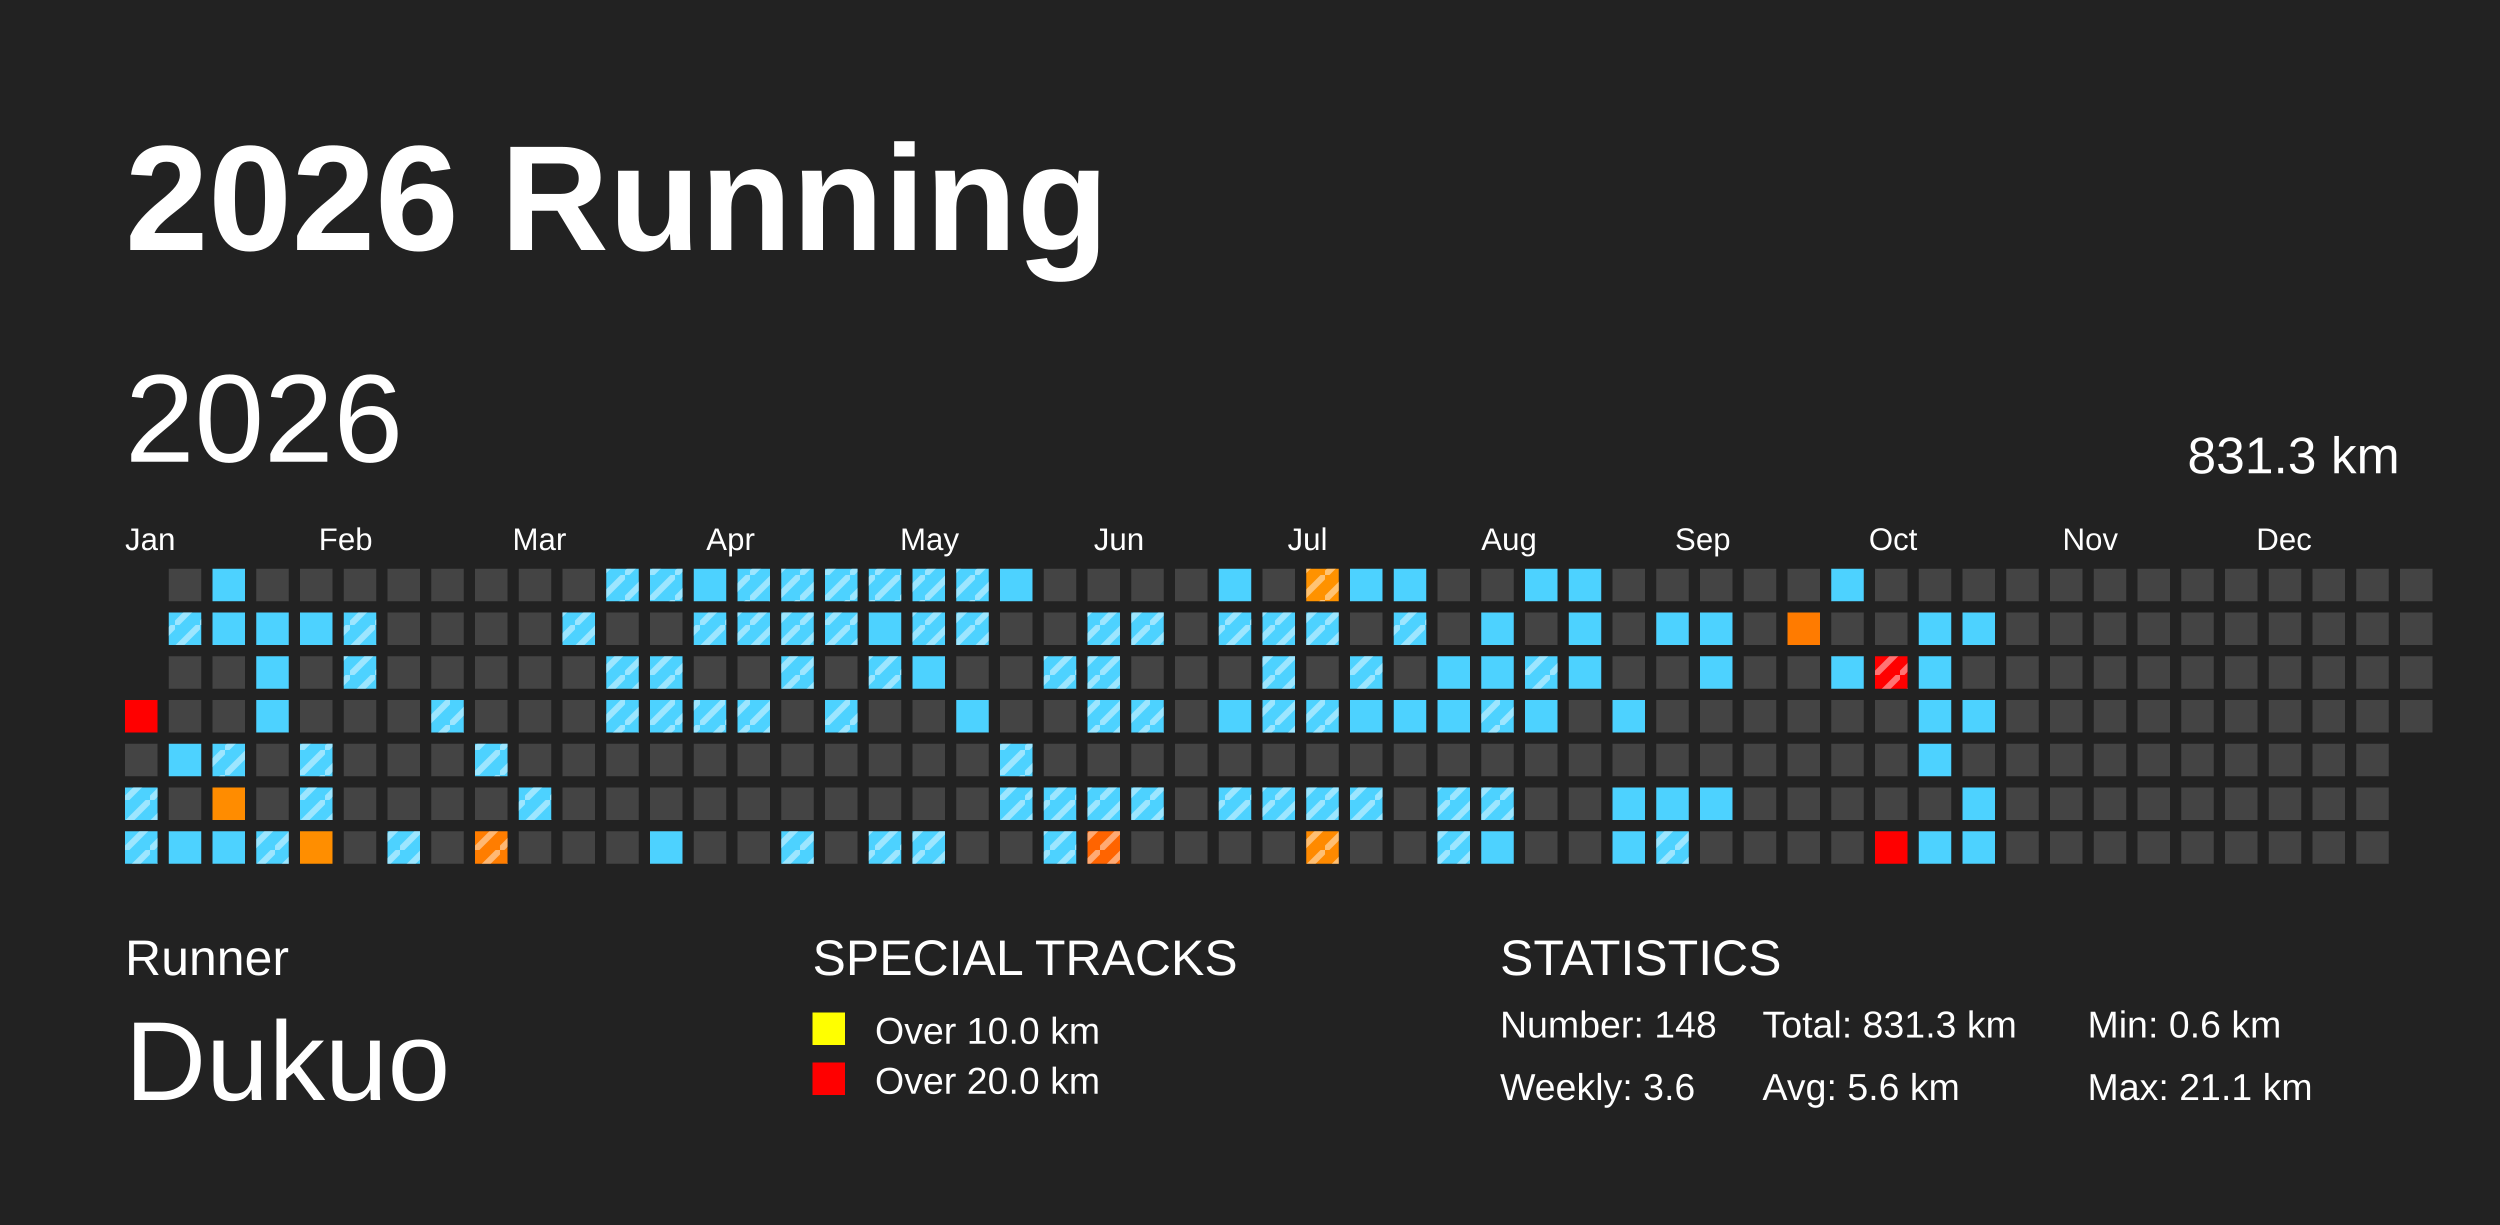
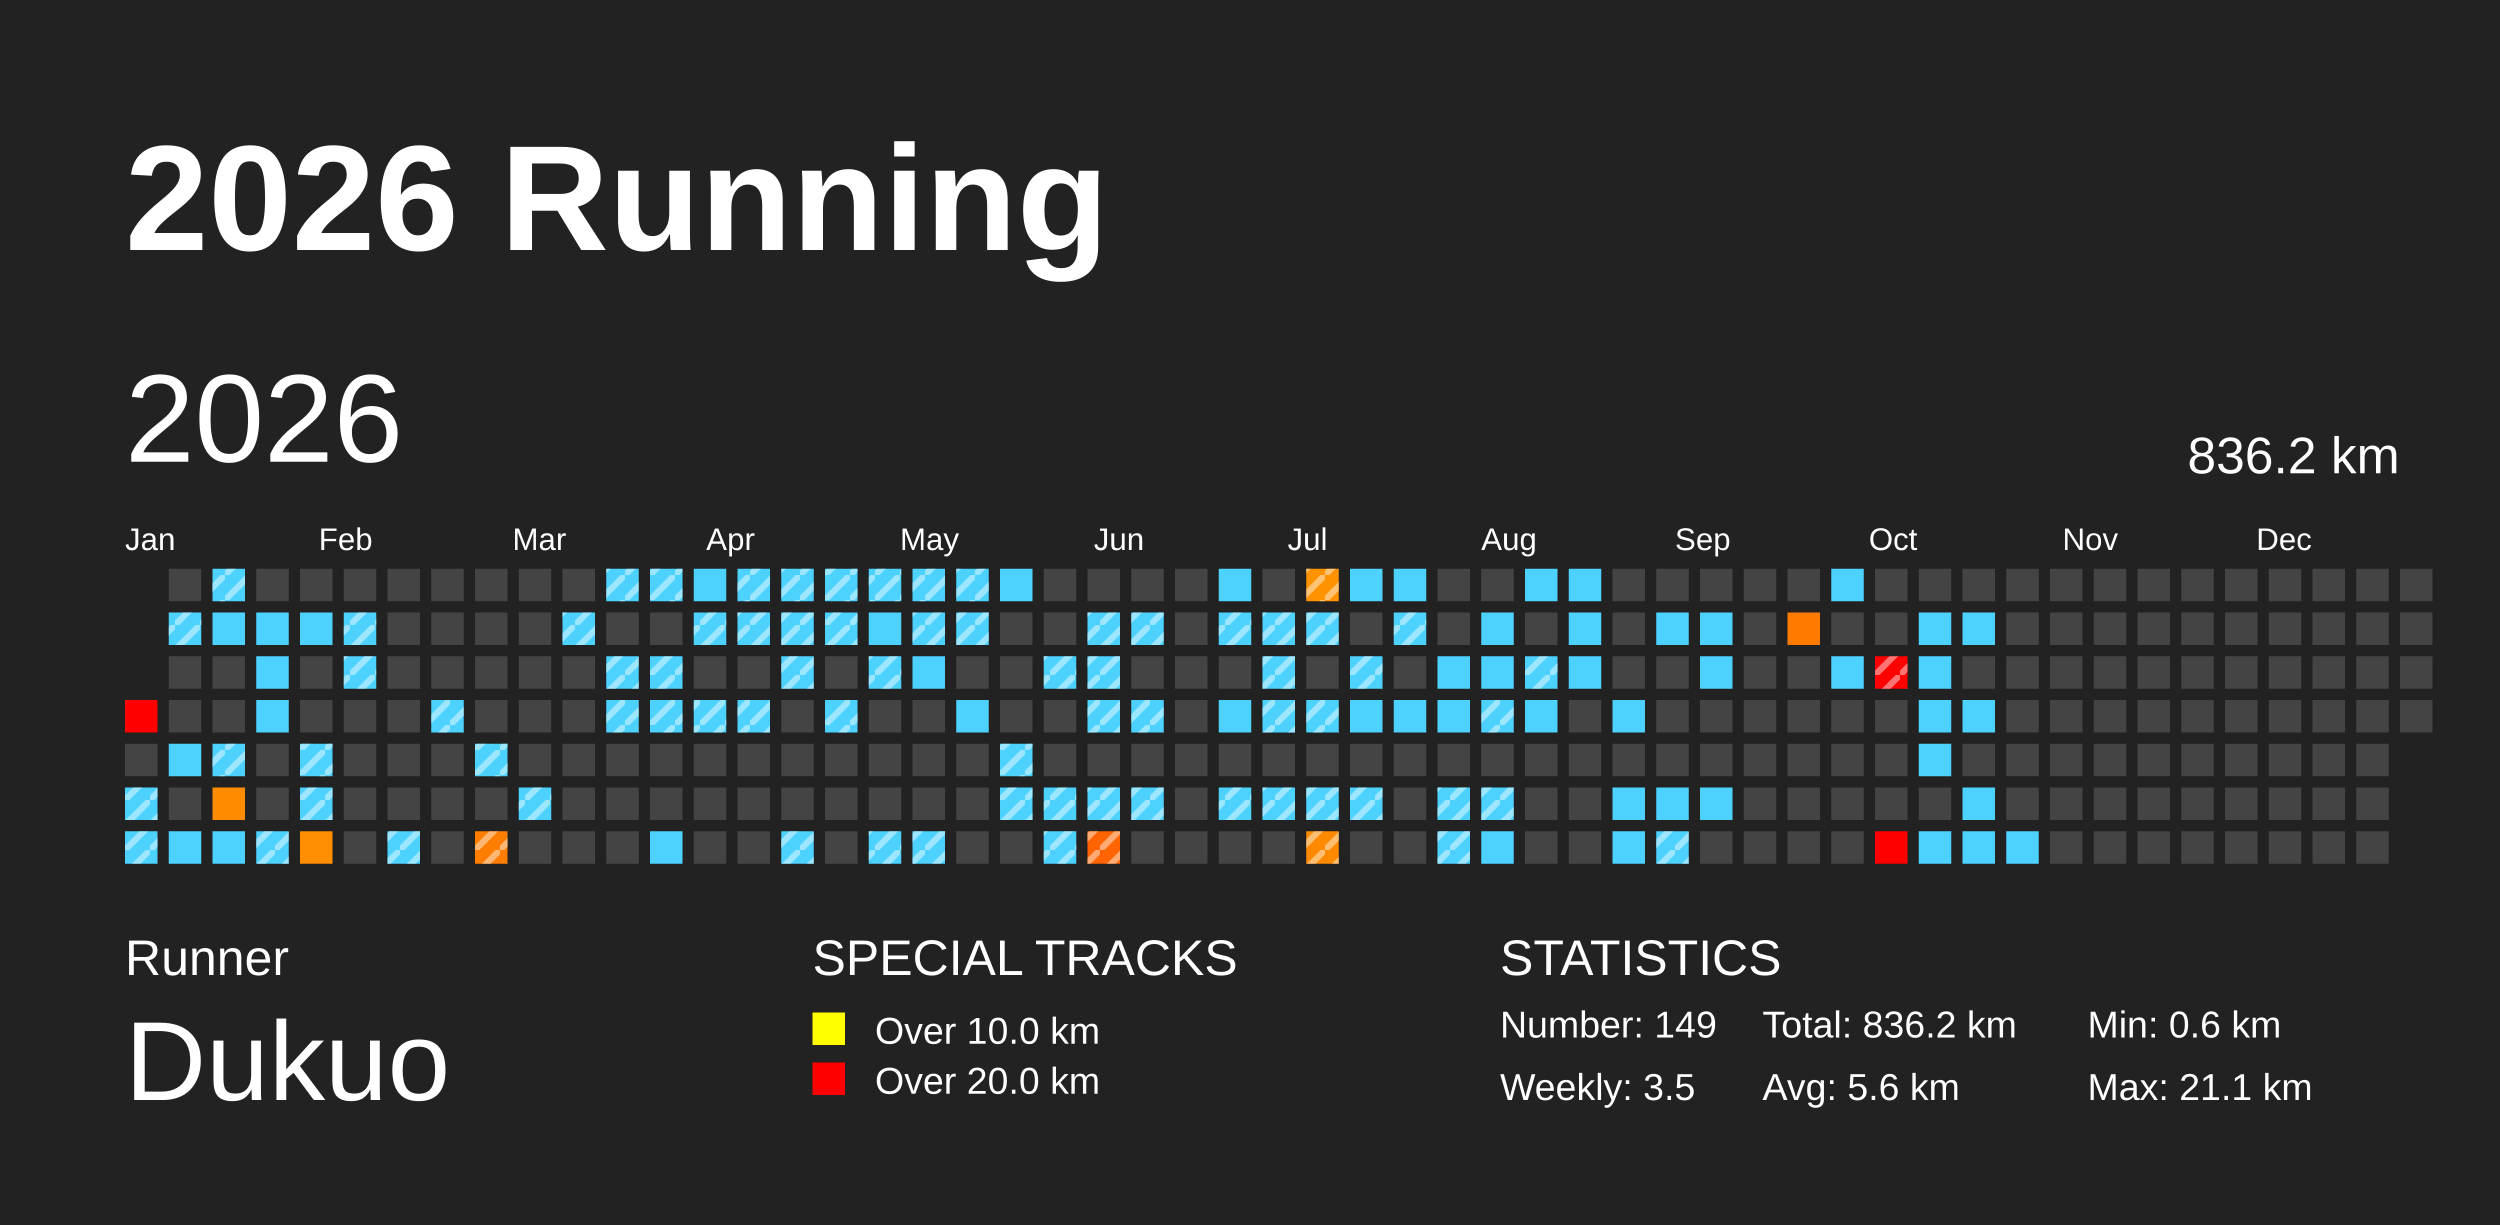
<svg xmlns="http://www.w3.org/2000/svg" baseProfile="full" height="98mm" version="1.1" viewBox="0,0,200,98" width="200mm">
  <defs>
    <pattern height="2" id="indoor-stripe" patternUnits="userSpaceOnUse" width="2">
      <line stroke="white" stroke-opacity="0.45" stroke-width="0.5" x1="0" x2="2" y1="2" y2="0" />
    </pattern>
  </defs>
  <rect fill="#222222" height="98" width="200" x="0" y="0" />
  <text fill="#FFFFFF" style="font-size:12px; font-family:Arial; font-weight:bold;" x="10" y="20">2026 Running</text>
  <text fill="#FFFFFF" style="font-size:4px; font-family:Arial" x="10" y="78">Runner</text>
  <text fill="#FFFFFF" style="font-size:9px; font-family:Arial" x="10" y="88">Dukuo</text>
  <text fill="#FFFFFF" style="font-size:4px; font-family:Arial" x="65" y="78">SPECIAL TRACKS</text>
  <rect fill="yellow" height="2.6" width="2.6" x="65" y="81" />
  <text fill="#FFFFFF" style="font-size:3px; font-family:Arial" x="70" y="83.5">Over 10.0 km</text>
  <rect fill="red" height="2.6" width="2.6" x="65" y="85" />
  <text fill="#FFFFFF" style="font-size:3px; font-family:Arial" x="70" y="87.5">Over 20.0 km</text>
  <text fill="#FFFFFF" style="font-size:4px; font-family:Arial" x="120" y="78">STATISTICS</text>
-   <text fill="#FFFFFF" style="font-size:3px; font-family:Arial" x="120" y="83">Number: 148</text>
-   <text fill="#FFFFFF" style="font-size:3px; font-family:Arial" x="120" y="88">Weekly: 3.6</text>
-   <text fill="#FFFFFF" style="font-size:3px; font-family:Arial" x="141" y="83">Total: 831.3 km</text>
+   <text fill="#FFFFFF" style="font-size:3px; font-family:Arial" x="120" y="83">Number: 149</text>
+   <text fill="#FFFFFF" style="font-size:3px; font-family:Arial" x="120" y="88">Weekly: 3.5</text>
+   <text fill="#FFFFFF" style="font-size:3px; font-family:Arial" x="141" y="83">Total: 836.2 km</text>
  <text fill="#FFFFFF" style="font-size:3px; font-family:Arial" x="141" y="88">Avg: 5.6 km</text>
  <text fill="#FFFFFF" style="font-size:3px; font-family:Arial" x="167" y="83">Min: 0.6 km</text>
  <text fill="#FFFFFF" style="font-size:3px; font-family:Arial" x="167" y="88">Max: 21.1 km</text>
  <text dominant-baseline="hanging" fill="#FFFFFF" style="font-size:10.0px; font-family:Arial;" x="10" y="30">2026</text>
-   <text dominant-baseline="hanging" fill="#FFFFFF" style="font-size:4.125px; font-family:Arial;" x="175" y="35">831.3 km</text>
+   <text dominant-baseline="hanging" fill="#FFFFFF" style="font-size:4.125px; font-family:Arial;" x="175" y="35">836.2 km</text>
  <text fill="#FFFFFF" style="font-size:2.5px; font-family:Arial" x="10.0" y="44">Jan</text>
  <text fill="#FFFFFF" style="font-size:2.5px; font-family:Arial" x="25.5" y="44">Feb</text>
  <text fill="#FFFFFF" style="font-size:2.5px; font-family:Arial" x="41.0" y="44">Mar</text>
  <text fill="#FFFFFF" style="font-size:2.5px; font-family:Arial" x="56.5" y="44">Apr</text>
  <text fill="#FFFFFF" style="font-size:2.5px; font-family:Arial" x="72.0" y="44">May</text>
  <text fill="#FFFFFF" style="font-size:2.5px; font-family:Arial" x="87.5" y="44">Jun</text>
  <text fill="#FFFFFF" style="font-size:2.5px; font-family:Arial" x="103.0" y="44">Jul</text>
  <text fill="#FFFFFF" style="font-size:2.5px; font-family:Arial" x="118.5" y="44">Aug</text>
  <text fill="#FFFFFF" style="font-size:2.5px; font-family:Arial" x="134.0" y="44">Sep</text>
  <text fill="#FFFFFF" style="font-size:2.5px; font-family:Arial" x="149.5" y="44">Oct</text>
  <text fill="#FFFFFF" style="font-size:2.5px; font-family:Arial" x="165.0" y="44">Nov</text>
  <text fill="#FFFFFF" style="font-size:2.5px; font-family:Arial" x="180.5" y="44">Dec</text>
  <rect fill="red" height="2.6" width="2.6" x="10.0" y="56.0" />
  <rect fill="#444444" height="2.6" width="2.6" x="10.0" y="59.5" />
  <rect fill="#4dd2ff" height="2.6" width="2.6" x="10.0" y="63.0" />
  <rect fill="url(#indoor-stripe)" height="2.6" style="pointer-events: none;" width="2.6" x="10.0" y="63.0" />
  <rect fill="#4dd2ff" height="2.6" width="2.6" x="10.0" y="66.5" />
  <rect fill="url(#indoor-stripe)" height="2.6" style="pointer-events: none;" width="2.6" x="10.0" y="66.5" />
  <rect fill="#444444" height="2.6" width="2.6" x="13.5" y="45.5" />
  <rect fill="#4dd2ff" height="2.6" width="2.6" x="13.5" y="49.0" />
  <rect fill="url(#indoor-stripe)" height="2.6" style="pointer-events: none;" width="2.6" x="13.5" y="49.0" />
  <rect fill="#444444" height="2.6" width="2.6" x="13.5" y="52.5" />
  <rect fill="#444444" height="2.6" width="2.6" x="13.5" y="56.0" />
  <rect fill="#4dd2ff" height="2.6" width="2.6" x="13.5" y="59.5" />
  <rect fill="#444444" height="2.6" width="2.6" x="13.5" y="63.0" />
  <rect fill="#4dd2ff" height="2.6" width="2.6" x="13.5" y="66.5" />
  <rect fill="#4dd2ff" height="2.6" width="2.6" x="17.0" y="45.5" />
+   <rect fill="url(#indoor-stripe)" height="2.6" style="pointer-events: none;" width="2.6" x="17.0" y="45.5" />
  <rect fill="#4dd2ff" height="2.6" width="2.6" x="17.0" y="49.0" />
  <rect fill="#444444" height="2.6" width="2.6" x="17.0" y="52.5" />
  <rect fill="#444444" height="2.6" width="2.6" x="17.0" y="56.0" />
  <rect fill="#4dd2ff" height="2.6" width="2.6" x="17.0" y="59.5" />
  <rect fill="url(#indoor-stripe)" height="2.6" style="pointer-events: none;" width="2.6" x="17.0" y="59.5" />
  <rect fill="#ff8c00" height="2.6" width="2.6" x="17.0" y="63.0" />
  <rect fill="#4dd2ff" height="2.6" width="2.6" x="17.0" y="66.5" />
  <rect fill="#444444" height="2.6" width="2.6" x="20.5" y="45.5" />
  <rect fill="#4dd2ff" height="2.6" width="2.6" x="20.5" y="49.0" />
  <rect fill="#4dd2ff" height="2.6" width="2.6" x="20.5" y="52.5" />
  <rect fill="#4dd2ff" height="2.6" width="2.6" x="20.5" y="56.0" />
  <rect fill="#444444" height="2.6" width="2.6" x="20.5" y="59.5" />
  <rect fill="#444444" height="2.6" width="2.6" x="20.5" y="63.0" />
  <rect fill="#4dd2ff" height="2.6" width="2.6" x="20.5" y="66.5" />
  <rect fill="url(#indoor-stripe)" height="2.6" style="pointer-events: none;" width="2.6" x="20.5" y="66.5" />
  <rect fill="#444444" height="2.6" width="2.6" x="24.0" y="45.5" />
  <rect fill="#4dd2ff" height="2.6" width="2.6" x="24.0" y="49.0" />
  <rect fill="#444444" height="2.6" width="2.6" x="24.0" y="52.5" />
  <rect fill="#444444" height="2.6" width="2.6" x="24.0" y="56.0" />
  <rect fill="#4dd2ff" height="2.6" width="2.6" x="24.0" y="59.5" />
  <rect fill="url(#indoor-stripe)" height="2.6" style="pointer-events: none;" width="2.6" x="24.0" y="59.5" />
  <rect fill="#4dd2ff" height="2.6" width="2.6" x="24.0" y="63.0" />
  <rect fill="url(#indoor-stripe)" height="2.6" style="pointer-events: none;" width="2.6" x="24.0" y="63.0" />
  <rect fill="#ff8e00" height="2.6" width="2.6" x="24.0" y="66.5" />
  <rect fill="#444444" height="2.6" width="2.6" x="27.5" y="45.5" />
  <rect fill="#4dd2ff" height="2.6" width="2.6" x="27.5" y="49.0" />
  <rect fill="url(#indoor-stripe)" height="2.6" style="pointer-events: none;" width="2.6" x="27.5" y="49.0" />
  <rect fill="#4dd2ff" height="2.6" width="2.6" x="27.5" y="52.5" />
  <rect fill="url(#indoor-stripe)" height="2.6" style="pointer-events: none;" width="2.6" x="27.5" y="52.5" />
  <rect fill="#444444" height="2.6" width="2.6" x="27.5" y="56.0" />
  <rect fill="#444444" height="2.6" width="2.6" x="27.5" y="59.5" />
  <rect fill="#444444" height="2.6" width="2.6" x="27.5" y="63.0" />
  <rect fill="#444444" height="2.6" width="2.6" x="27.5" y="66.5" />
  <rect fill="#444444" height="2.6" width="2.6" x="31.0" y="45.5" />
  <rect fill="#444444" height="2.6" width="2.6" x="31.0" y="49.0" />
  <rect fill="#444444" height="2.6" width="2.6" x="31.0" y="52.5" />
  <rect fill="#444444" height="2.6" width="2.6" x="31.0" y="56.0" />
  <rect fill="#444444" height="2.6" width="2.6" x="31.0" y="59.5" />
  <rect fill="#444444" height="2.6" width="2.6" x="31.0" y="63.0" />
  <rect fill="#4dd2ff" height="2.6" width="2.6" x="31.0" y="66.5" />
  <rect fill="url(#indoor-stripe)" height="2.6" style="pointer-events: none;" width="2.6" x="31.0" y="66.5" />
  <rect fill="#444444" height="2.6" width="2.6" x="34.5" y="45.5" />
  <rect fill="#444444" height="2.6" width="2.6" x="34.5" y="49.0" />
  <rect fill="#444444" height="2.6" width="2.6" x="34.5" y="52.5" />
  <rect fill="#4dd2ff" height="2.6" width="2.6" x="34.5" y="56.0" />
  <rect fill="url(#indoor-stripe)" height="2.6" style="pointer-events: none;" width="2.6" x="34.5" y="56.0" />
  <rect fill="#444444" height="2.6" width="2.6" x="34.5" y="59.5" />
  <rect fill="#444444" height="2.6" width="2.6" x="34.5" y="63.0" />
  <rect fill="#444444" height="2.6" width="2.6" x="34.5" y="66.5" />
  <rect fill="#444444" height="2.6" width="2.6" x="38.0" y="45.5" />
  <rect fill="#444444" height="2.6" width="2.6" x="38.0" y="49.0" />
  <rect fill="#444444" height="2.6" width="2.6" x="38.0" y="52.5" />
  <rect fill="#444444" height="2.6" width="2.6" x="38.0" y="56.0" />
  <rect fill="#4dd2ff" height="2.6" width="2.6" x="38.0" y="59.5" />
  <rect fill="url(#indoor-stripe)" height="2.6" style="pointer-events: none;" width="2.6" x="38.0" y="59.5" />
  <rect fill="#444444" height="2.6" width="2.6" x="38.0" y="63.0" />
  <rect fill="#ff7d00" height="2.6" width="2.6" x="38.0" y="66.5" />
  <rect fill="url(#indoor-stripe)" height="2.6" style="pointer-events: none;" width="2.6" x="38.0" y="66.5" />
  <rect fill="#444444" height="2.6" width="2.6" x="41.5" y="45.5" />
  <rect fill="#444444" height="2.6" width="2.6" x="41.5" y="49.0" />
  <rect fill="#444444" height="2.6" width="2.6" x="41.5" y="52.5" />
  <rect fill="#444444" height="2.6" width="2.6" x="41.5" y="56.0" />
  <rect fill="#444444" height="2.6" width="2.6" x="41.5" y="59.5" />
  <rect fill="#4dd2ff" height="2.6" width="2.6" x="41.5" y="63.0" />
  <rect fill="url(#indoor-stripe)" height="2.6" style="pointer-events: none;" width="2.6" x="41.5" y="63.0" />
  <rect fill="#444444" height="2.6" width="2.6" x="41.5" y="66.5" />
  <rect fill="#444444" height="2.6" width="2.6" x="45.0" y="45.5" />
  <rect fill="#4dd2ff" height="2.6" width="2.6" x="45.0" y="49.0" />
  <rect fill="url(#indoor-stripe)" height="2.6" style="pointer-events: none;" width="2.6" x="45.0" y="49.0" />
  <rect fill="#444444" height="2.6" width="2.6" x="45.0" y="52.5" />
  <rect fill="#444444" height="2.6" width="2.6" x="45.0" y="56.0" />
  <rect fill="#444444" height="2.6" width="2.6" x="45.0" y="59.5" />
  <rect fill="#444444" height="2.6" width="2.6" x="45.0" y="63.0" />
  <rect fill="#444444" height="2.6" width="2.6" x="45.0" y="66.5" />
  <rect fill="#4dd2ff" height="2.6" width="2.6" x="48.5" y="45.5" />
  <rect fill="url(#indoor-stripe)" height="2.6" style="pointer-events: none;" width="2.6" x="48.5" y="45.5" />
  <rect fill="#444444" height="2.6" width="2.6" x="48.5" y="49.0" />
  <rect fill="#4dd2ff" height="2.6" width="2.6" x="48.5" y="52.5" />
  <rect fill="url(#indoor-stripe)" height="2.6" style="pointer-events: none;" width="2.6" x="48.5" y="52.5" />
  <rect fill="#4dd2ff" height="2.6" width="2.6" x="48.5" y="56.0" />
  <rect fill="url(#indoor-stripe)" height="2.6" style="pointer-events: none;" width="2.6" x="48.5" y="56.0" />
  <rect fill="#444444" height="2.6" width="2.6" x="48.5" y="59.5" />
  <rect fill="#444444" height="2.6" width="2.6" x="48.5" y="63.0" />
  <rect fill="#444444" height="2.6" width="2.6" x="48.5" y="66.5" />
  <rect fill="#4dd2ff" height="2.6" width="2.6" x="52.0" y="45.5" />
  <rect fill="url(#indoor-stripe)" height="2.6" style="pointer-events: none;" width="2.6" x="52.0" y="45.5" />
  <rect fill="#444444" height="2.6" width="2.6" x="52.0" y="49.0" />
  <rect fill="#4dd2ff" height="2.6" width="2.6" x="52.0" y="52.5" />
  <rect fill="url(#indoor-stripe)" height="2.6" style="pointer-events: none;" width="2.6" x="52.0" y="52.5" />
  <rect fill="#4dd2ff" height="2.6" width="2.6" x="52.0" y="56.0" />
  <rect fill="url(#indoor-stripe)" height="2.6" style="pointer-events: none;" width="2.6" x="52.0" y="56.0" />
  <rect fill="#444444" height="2.6" width="2.6" x="52.0" y="59.5" />
  <rect fill="#444444" height="2.6" width="2.6" x="52.0" y="63.0" />
  <rect fill="#4dd2ff" height="2.6" width="2.6" x="52.0" y="66.5" />
  <rect fill="#4dd2ff" height="2.6" width="2.6" x="55.5" y="45.5" />
  <rect fill="#4dd2ff" height="2.6" width="2.6" x="55.5" y="49.0" />
  <rect fill="url(#indoor-stripe)" height="2.6" style="pointer-events: none;" width="2.6" x="55.5" y="49.0" />
  <rect fill="#444444" height="2.6" width="2.6" x="55.5" y="52.5" />
  <rect fill="#4dd2ff" height="2.6" width="2.6" x="55.5" y="56.0" />
  <rect fill="url(#indoor-stripe)" height="2.6" style="pointer-events: none;" width="2.6" x="55.5" y="56.0" />
  <rect fill="#444444" height="2.6" width="2.6" x="55.5" y="59.5" />
  <rect fill="#444444" height="2.6" width="2.6" x="55.5" y="63.0" />
  <rect fill="#444444" height="2.6" width="2.6" x="55.5" y="66.5" />
  <rect fill="#4dd2ff" height="2.6" width="2.6" x="59.0" y="45.5" />
  <rect fill="url(#indoor-stripe)" height="2.6" style="pointer-events: none;" width="2.6" x="59.0" y="45.5" />
  <rect fill="#4dd2ff" height="2.6" width="2.6" x="59.0" y="49.0" />
  <rect fill="url(#indoor-stripe)" height="2.6" style="pointer-events: none;" width="2.6" x="59.0" y="49.0" />
  <rect fill="#444444" height="2.6" width="2.6" x="59.0" y="52.5" />
  <rect fill="#4dd2ff" height="2.6" width="2.6" x="59.0" y="56.0" />
  <rect fill="url(#indoor-stripe)" height="2.6" style="pointer-events: none;" width="2.6" x="59.0" y="56.0" />
  <rect fill="#444444" height="2.6" width="2.6" x="59.0" y="59.5" />
  <rect fill="#444444" height="2.6" width="2.6" x="59.0" y="63.0" />
  <rect fill="#444444" height="2.6" width="2.6" x="59.0" y="66.5" />
  <rect fill="#4dd2ff" height="2.6" width="2.6" x="62.5" y="45.5" />
  <rect fill="url(#indoor-stripe)" height="2.6" style="pointer-events: none;" width="2.6" x="62.5" y="45.5" />
  <rect fill="#4dd2ff" height="2.6" width="2.6" x="62.5" y="49.0" />
  <rect fill="url(#indoor-stripe)" height="2.6" style="pointer-events: none;" width="2.6" x="62.5" y="49.0" />
  <rect fill="#4dd2ff" height="2.6" width="2.6" x="62.5" y="52.5" />
  <rect fill="url(#indoor-stripe)" height="2.6" style="pointer-events: none;" width="2.6" x="62.5" y="52.5" />
  <rect fill="#444444" height="2.6" width="2.6" x="62.5" y="56.0" />
  <rect fill="#444444" height="2.6" width="2.6" x="62.5" y="59.5" />
  <rect fill="#444444" height="2.6" width="2.6" x="62.5" y="63.0" />
  <rect fill="#4dd2ff" height="2.6" width="2.6" x="62.5" y="66.5" />
  <rect fill="url(#indoor-stripe)" height="2.6" style="pointer-events: none;" width="2.6" x="62.5" y="66.5" />
  <rect fill="#4dd2ff" height="2.6" width="2.6" x="66.0" y="45.5" />
  <rect fill="url(#indoor-stripe)" height="2.6" style="pointer-events: none;" width="2.6" x="66.0" y="45.5" />
  <rect fill="#4dd2ff" height="2.6" width="2.6" x="66.0" y="49.0" />
  <rect fill="url(#indoor-stripe)" height="2.6" style="pointer-events: none;" width="2.6" x="66.0" y="49.0" />
  <rect fill="#444444" height="2.6" width="2.6" x="66.0" y="52.5" />
  <rect fill="#4dd2ff" height="2.6" width="2.6" x="66.0" y="56.0" />
  <rect fill="url(#indoor-stripe)" height="2.6" style="pointer-events: none;" width="2.6" x="66.0" y="56.0" />
  <rect fill="#444444" height="2.6" width="2.6" x="66.0" y="59.5" />
  <rect fill="#444444" height="2.6" width="2.6" x="66.0" y="63.0" />
  <rect fill="#444444" height="2.6" width="2.6" x="66.0" y="66.5" />
  <rect fill="#4dd2ff" height="2.6" width="2.6" x="69.5" y="45.5" />
  <rect fill="url(#indoor-stripe)" height="2.6" style="pointer-events: none;" width="2.6" x="69.5" y="45.5" />
  <rect fill="#4dd2ff" height="2.6" width="2.6" x="69.5" y="49.0" />
  <rect fill="#4dd2ff" height="2.6" width="2.6" x="69.5" y="52.5" />
  <rect fill="url(#indoor-stripe)" height="2.6" style="pointer-events: none;" width="2.6" x="69.5" y="52.5" />
  <rect fill="#444444" height="2.6" width="2.6" x="69.5" y="56.0" />
  <rect fill="#444444" height="2.6" width="2.6" x="69.5" y="59.5" />
  <rect fill="#444444" height="2.6" width="2.6" x="69.5" y="63.0" />
  <rect fill="#4dd2ff" height="2.6" width="2.6" x="69.5" y="66.5" />
  <rect fill="url(#indoor-stripe)" height="2.6" style="pointer-events: none;" width="2.6" x="69.5" y="66.5" />
  <rect fill="#4dd2ff" height="2.6" width="2.6" x="73.0" y="45.5" />
  <rect fill="url(#indoor-stripe)" height="2.6" style="pointer-events: none;" width="2.6" x="73.0" y="45.5" />
  <rect fill="#4dd2ff" height="2.6" width="2.6" x="73.0" y="49.0" />
  <rect fill="url(#indoor-stripe)" height="2.6" style="pointer-events: none;" width="2.6" x="73.0" y="49.0" />
  <rect fill="#4dd2ff" height="2.6" width="2.6" x="73.0" y="52.5" />
  <rect fill="#444444" height="2.6" width="2.6" x="73.0" y="56.0" />
  <rect fill="#444444" height="2.6" width="2.6" x="73.0" y="59.5" />
  <rect fill="#444444" height="2.6" width="2.6" x="73.0" y="63.0" />
  <rect fill="#4dd2ff" height="2.6" width="2.6" x="73.0" y="66.5" />
  <rect fill="url(#indoor-stripe)" height="2.6" style="pointer-events: none;" width="2.6" x="73.0" y="66.5" />
  <rect fill="#4dd2ff" height="2.6" width="2.6" x="76.5" y="45.5" />
  <rect fill="url(#indoor-stripe)" height="2.6" style="pointer-events: none;" width="2.6" x="76.5" y="45.5" />
  <rect fill="#4dd2ff" height="2.6" width="2.6" x="76.5" y="49.0" />
  <rect fill="url(#indoor-stripe)" height="2.6" style="pointer-events: none;" width="2.6" x="76.5" y="49.0" />
  <rect fill="#444444" height="2.6" width="2.6" x="76.5" y="52.5" />
  <rect fill="#4dd2ff" height="2.6" width="2.6" x="76.5" y="56.0" />
  <rect fill="#444444" height="2.6" width="2.6" x="76.5" y="59.5" />
  <rect fill="#444444" height="2.6" width="2.6" x="76.5" y="63.0" />
  <rect fill="#444444" height="2.6" width="2.6" x="76.5" y="66.5" />
  <rect fill="#4dd2ff" height="2.6" width="2.6" x="80.0" y="45.5" />
  <rect fill="#444444" height="2.6" width="2.6" x="80.0" y="49.0" />
  <rect fill="#444444" height="2.6" width="2.6" x="80.0" y="52.5" />
  <rect fill="#444444" height="2.6" width="2.6" x="80.0" y="56.0" />
  <rect fill="#4dd2ff" height="2.6" width="2.6" x="80.0" y="59.5" />
  <rect fill="url(#indoor-stripe)" height="2.6" style="pointer-events: none;" width="2.6" x="80.0" y="59.5" />
  <rect fill="#4dd2ff" height="2.6" width="2.6" x="80.0" y="63.0" />
  <rect fill="url(#indoor-stripe)" height="2.6" style="pointer-events: none;" width="2.6" x="80.0" y="63.0" />
  <rect fill="#444444" height="2.6" width="2.6" x="80.0" y="66.5" />
  <rect fill="#444444" height="2.6" width="2.6" x="83.5" y="45.5" />
  <rect fill="#444444" height="2.6" width="2.6" x="83.5" y="49.0" />
  <rect fill="#4dd2ff" height="2.6" width="2.6" x="83.5" y="52.5" />
  <rect fill="url(#indoor-stripe)" height="2.6" style="pointer-events: none;" width="2.6" x="83.5" y="52.5" />
  <rect fill="#444444" height="2.6" width="2.6" x="83.5" y="56.0" />
  <rect fill="#444444" height="2.6" width="2.6" x="83.5" y="59.5" />
  <rect fill="#4dd2ff" height="2.6" width="2.6" x="83.5" y="63.0" />
  <rect fill="url(#indoor-stripe)" height="2.6" style="pointer-events: none;" width="2.6" x="83.5" y="63.0" />
  <rect fill="#4dd2ff" height="2.6" width="2.6" x="83.5" y="66.5" />
  <rect fill="url(#indoor-stripe)" height="2.6" style="pointer-events: none;" width="2.6" x="83.5" y="66.5" />
  <rect fill="#444444" height="2.6" width="2.6" x="87.0" y="45.5" />
  <rect fill="#4dd2ff" height="2.6" width="2.6" x="87.0" y="49.0" />
  <rect fill="url(#indoor-stripe)" height="2.6" style="pointer-events: none;" width="2.6" x="87.0" y="49.0" />
  <rect fill="#4dd2ff" height="2.6" width="2.6" x="87.0" y="52.5" />
  <rect fill="url(#indoor-stripe)" height="2.6" style="pointer-events: none;" width="2.6" x="87.0" y="52.5" />
  <rect fill="#4dd2ff" height="2.6" width="2.6" x="87.0" y="56.0" />
  <rect fill="url(#indoor-stripe)" height="2.6" style="pointer-events: none;" width="2.6" x="87.0" y="56.0" />
  <rect fill="#444444" height="2.6" width="2.6" x="87.0" y="59.5" />
  <rect fill="#4dd2ff" height="2.6" width="2.6" x="87.0" y="63.0" />
  <rect fill="url(#indoor-stripe)" height="2.6" style="pointer-events: none;" width="2.6" x="87.0" y="63.0" />
  <rect fill="#ff6400" height="2.6" width="2.6" x="87.0" y="66.5" />
  <rect fill="url(#indoor-stripe)" height="2.6" style="pointer-events: none;" width="2.6" x="87.0" y="66.5" />
  <rect fill="#444444" height="2.6" width="2.6" x="90.5" y="45.5" />
  <rect fill="#4dd2ff" height="2.6" width="2.6" x="90.5" y="49.0" />
  <rect fill="url(#indoor-stripe)" height="2.6" style="pointer-events: none;" width="2.6" x="90.5" y="49.0" />
  <rect fill="#444444" height="2.6" width="2.6" x="90.5" y="52.5" />
  <rect fill="#4dd2ff" height="2.6" width="2.6" x="90.5" y="56.0" />
  <rect fill="url(#indoor-stripe)" height="2.6" style="pointer-events: none;" width="2.6" x="90.5" y="56.0" />
  <rect fill="#444444" height="2.6" width="2.6" x="90.5" y="59.5" />
  <rect fill="#4dd2ff" height="2.6" width="2.6" x="90.5" y="63.0" />
  <rect fill="url(#indoor-stripe)" height="2.6" style="pointer-events: none;" width="2.6" x="90.5" y="63.0" />
  <rect fill="#444444" height="2.6" width="2.6" x="90.5" y="66.5" />
  <rect fill="#444444" height="2.6" width="2.6" x="94.0" y="45.5" />
  <rect fill="#444444" height="2.6" width="2.6" x="94.0" y="49.0" />
  <rect fill="#444444" height="2.6" width="2.6" x="94.0" y="52.5" />
  <rect fill="#444444" height="2.6" width="2.6" x="94.0" y="56.0" />
  <rect fill="#444444" height="2.6" width="2.6" x="94.0" y="59.5" />
  <rect fill="#444444" height="2.6" width="2.6" x="94.0" y="63.0" />
  <rect fill="#444444" height="2.6" width="2.6" x="94.0" y="66.5" />
  <rect fill="#4dd2ff" height="2.6" width="2.6" x="97.5" y="45.5" />
  <rect fill="#4dd2ff" height="2.6" width="2.6" x="97.5" y="49.0" />
  <rect fill="url(#indoor-stripe)" height="2.6" style="pointer-events: none;" width="2.6" x="97.5" y="49.0" />
  <rect fill="#444444" height="2.6" width="2.6" x="97.5" y="52.5" />
  <rect fill="#4dd2ff" height="2.6" width="2.6" x="97.5" y="56.0" />
  <rect fill="#444444" height="2.6" width="2.6" x="97.5" y="59.5" />
  <rect fill="#4dd2ff" height="2.6" width="2.6" x="97.5" y="63.0" />
  <rect fill="url(#indoor-stripe)" height="2.6" style="pointer-events: none;" width="2.6" x="97.5" y="63.0" />
  <rect fill="#444444" height="2.6" width="2.6" x="97.5" y="66.5" />
  <rect fill="#444444" height="2.6" width="2.6" x="101.0" y="45.5" />
  <rect fill="#4dd2ff" height="2.6" width="2.6" x="101.0" y="49.0" />
  <rect fill="url(#indoor-stripe)" height="2.6" style="pointer-events: none;" width="2.6" x="101.0" y="49.0" />
  <rect fill="#4dd2ff" height="2.6" width="2.6" x="101.0" y="52.5" />
  <rect fill="url(#indoor-stripe)" height="2.6" style="pointer-events: none;" width="2.6" x="101.0" y="52.5" />
  <rect fill="#4dd2ff" height="2.6" width="2.6" x="101.0" y="56.0" />
  <rect fill="url(#indoor-stripe)" height="2.6" style="pointer-events: none;" width="2.6" x="101.0" y="56.0" />
  <rect fill="#444444" height="2.6" width="2.6" x="101.0" y="59.5" />
  <rect fill="#4dd2ff" height="2.6" width="2.6" x="101.0" y="63.0" />
  <rect fill="url(#indoor-stripe)" height="2.6" style="pointer-events: none;" width="2.6" x="101.0" y="63.0" />
  <rect fill="#444444" height="2.6" width="2.6" x="101.0" y="66.5" />
  <rect fill="#ff9200" height="2.6" width="2.6" x="104.5" y="45.5" />
  <rect fill="url(#indoor-stripe)" height="2.6" style="pointer-events: none;" width="2.6" x="104.5" y="45.5" />
  <rect fill="#4dd2ff" height="2.6" width="2.6" x="104.5" y="49.0" />
  <rect fill="url(#indoor-stripe)" height="2.6" style="pointer-events: none;" width="2.6" x="104.5" y="49.0" />
  <rect fill="#444444" height="2.6" width="2.6" x="104.5" y="52.5" />
  <rect fill="#4dd2ff" height="2.6" width="2.6" x="104.5" y="56.0" />
  <rect fill="url(#indoor-stripe)" height="2.6" style="pointer-events: none;" width="2.6" x="104.5" y="56.0" />
  <rect fill="#444444" height="2.6" width="2.6" x="104.5" y="59.5" />
  <rect fill="#4dd2ff" height="2.6" width="2.6" x="104.5" y="63.0" />
  <rect fill="url(#indoor-stripe)" height="2.6" style="pointer-events: none;" width="2.6" x="104.5" y="63.0" />
  <rect fill="#ff8a00" height="2.6" width="2.6" x="104.5" y="66.5" />
  <rect fill="url(#indoor-stripe)" height="2.6" style="pointer-events: none;" width="2.6" x="104.5" y="66.5" />
  <rect fill="#4dd2ff" height="2.6" width="2.6" x="108.0" y="45.5" />
  <rect fill="#444444" height="2.6" width="2.6" x="108.0" y="49.0" />
  <rect fill="#4dd2ff" height="2.6" width="2.6" x="108.0" y="52.5" />
  <rect fill="url(#indoor-stripe)" height="2.6" style="pointer-events: none;" width="2.6" x="108.0" y="52.5" />
  <rect fill="#4dd2ff" height="2.6" width="2.6" x="108.0" y="56.0" />
  <rect fill="#444444" height="2.6" width="2.6" x="108.0" y="59.5" />
  <rect fill="#4dd2ff" height="2.6" width="2.6" x="108.0" y="63.0" />
  <rect fill="url(#indoor-stripe)" height="2.6" style="pointer-events: none;" width="2.6" x="108.0" y="63.0" />
  <rect fill="#444444" height="2.6" width="2.6" x="108.0" y="66.5" />
  <rect fill="#4dd2ff" height="2.6" width="2.6" x="111.5" y="45.5" />
  <rect fill="#4dd2ff" height="2.6" width="2.6" x="111.5" y="49.0" />
  <rect fill="url(#indoor-stripe)" height="2.6" style="pointer-events: none;" width="2.6" x="111.5" y="49.0" />
  <rect fill="#444444" height="2.6" width="2.6" x="111.5" y="52.5" />
  <rect fill="#4dd2ff" height="2.6" width="2.6" x="111.5" y="56.0" />
  <rect fill="#444444" height="2.6" width="2.6" x="111.5" y="59.5" />
  <rect fill="#444444" height="2.6" width="2.6" x="111.5" y="63.0" />
  <rect fill="#444444" height="2.6" width="2.6" x="111.5" y="66.5" />
  <rect fill="#444444" height="2.6" width="2.6" x="115.0" y="45.5" />
  <rect fill="#444444" height="2.6" width="2.6" x="115.0" y="49.0" />
  <rect fill="#4dd2ff" height="2.6" width="2.6" x="115.0" y="52.5" />
  <rect fill="#4dd2ff" height="2.6" width="2.6" x="115.0" y="56.0" />
  <rect fill="#444444" height="2.6" width="2.6" x="115.0" y="59.5" />
  <rect fill="#4dd2ff" height="2.6" width="2.6" x="115.0" y="63.0" />
  <rect fill="url(#indoor-stripe)" height="2.6" style="pointer-events: none;" width="2.6" x="115.0" y="63.0" />
  <rect fill="#4dd2ff" height="2.6" width="2.6" x="115.0" y="66.5" />
  <rect fill="url(#indoor-stripe)" height="2.6" style="pointer-events: none;" width="2.6" x="115.0" y="66.5" />
  <rect fill="#444444" height="2.6" width="2.6" x="118.5" y="45.5" />
  <rect fill="#4dd2ff" height="2.6" width="2.6" x="118.5" y="49.0" />
  <rect fill="#4dd2ff" height="2.6" width="2.6" x="118.5" y="52.5" />
  <rect fill="#4dd2ff" height="2.6" width="2.6" x="118.5" y="56.0" />
  <rect fill="url(#indoor-stripe)" height="2.6" style="pointer-events: none;" width="2.6" x="118.5" y="56.0" />
  <rect fill="#444444" height="2.6" width="2.6" x="118.5" y="59.5" />
  <rect fill="#4dd2ff" height="2.6" width="2.6" x="118.5" y="63.0" />
  <rect fill="url(#indoor-stripe)" height="2.6" style="pointer-events: none;" width="2.6" x="118.5" y="63.0" />
  <rect fill="#4dd2ff" height="2.6" width="2.6" x="118.5" y="66.5" />
  <rect fill="#4dd2ff" height="2.6" width="2.6" x="122.0" y="45.5" />
  <rect fill="#444444" height="2.6" width="2.6" x="122.0" y="49.0" />
  <rect fill="#4dd2ff" height="2.6" width="2.6" x="122.0" y="52.5" />
  <rect fill="url(#indoor-stripe)" height="2.6" style="pointer-events: none;" width="2.6" x="122.0" y="52.5" />
  <rect fill="#4dd2ff" height="2.6" width="2.6" x="122.0" y="56.0" />
  <rect fill="#444444" height="2.6" width="2.6" x="122.0" y="59.5" />
  <rect fill="#444444" height="2.6" width="2.6" x="122.0" y="63.0" />
  <rect fill="#444444" height="2.6" width="2.6" x="122.0" y="66.5" />
  <rect fill="#4dd2ff" height="2.6" width="2.6" x="125.5" y="45.5" />
  <rect fill="#4dd2ff" height="2.6" width="2.6" x="125.5" y="49.0" />
  <rect fill="#4dd2ff" height="2.6" width="2.6" x="125.5" y="52.5" />
  <rect fill="#444444" height="2.6" width="2.6" x="125.5" y="56.0" />
  <rect fill="#444444" height="2.6" width="2.6" x="125.5" y="59.5" />
  <rect fill="#444444" height="2.6" width="2.6" x="125.5" y="63.0" />
  <rect fill="#444444" height="2.6" width="2.6" x="125.5" y="66.5" />
  <rect fill="#444444" height="2.6" width="2.6" x="129.0" y="45.5" />
  <rect fill="#444444" height="2.6" width="2.6" x="129.0" y="49.0" />
  <rect fill="#444444" height="2.6" width="2.6" x="129.0" y="52.5" />
  <rect fill="#4dd2ff" height="2.6" width="2.6" x="129.0" y="56.0" />
  <rect fill="#444444" height="2.6" width="2.6" x="129.0" y="59.5" />
  <rect fill="#4dd2ff" height="2.6" width="2.6" x="129.0" y="63.0" />
  <rect fill="#4dd2ff" height="2.6" width="2.6" x="129.0" y="66.5" />
  <rect fill="#444444" height="2.6" width="2.6" x="132.5" y="45.5" />
  <rect fill="#4dd2ff" height="2.6" width="2.6" x="132.5" y="49.0" />
  <rect fill="#444444" height="2.6" width="2.6" x="132.5" y="52.5" />
  <rect fill="#444444" height="2.6" width="2.6" x="132.5" y="56.0" />
  <rect fill="#444444" height="2.6" width="2.6" x="132.5" y="59.5" />
  <rect fill="#4dd2ff" height="2.6" width="2.6" x="132.5" y="63.0" />
  <rect fill="#4dd2ff" height="2.6" width="2.6" x="132.5" y="66.5" />
  <rect fill="url(#indoor-stripe)" height="2.6" style="pointer-events: none;" width="2.6" x="132.5" y="66.5" />
  <rect fill="#444444" height="2.6" width="2.6" x="136.0" y="45.5" />
  <rect fill="#4dd2ff" height="2.6" width="2.6" x="136.0" y="49.0" />
  <rect fill="#4dd2ff" height="2.6" width="2.6" x="136.0" y="52.5" />
  <rect fill="#444444" height="2.6" width="2.6" x="136.0" y="56.0" />
  <rect fill="#444444" height="2.6" width="2.6" x="136.0" y="59.5" />
  <rect fill="#4dd2ff" height="2.6" width="2.6" x="136.0" y="63.0" />
  <rect fill="#444444" height="2.6" width="2.6" x="136.0" y="66.5" />
  <rect fill="#444444" height="2.6" width="2.6" x="139.5" y="45.5" />
  <rect fill="#444444" height="2.6" width="2.6" x="139.5" y="49.0" />
  <rect fill="#444444" height="2.6" width="2.6" x="139.5" y="52.5" />
  <rect fill="#444444" height="2.6" width="2.6" x="139.5" y="56.0" />
  <rect fill="#444444" height="2.6" width="2.6" x="139.5" y="59.5" />
  <rect fill="#444444" height="2.6" width="2.6" x="139.5" y="63.0" />
  <rect fill="#444444" height="2.6" width="2.6" x="139.5" y="66.5" />
  <rect fill="#444444" height="2.6" width="2.6" x="143.0" y="45.5" />
  <rect fill="#ff7b00" height="2.6" width="2.6" x="143.0" y="49.0" />
  <rect fill="#444444" height="2.6" width="2.6" x="143.0" y="52.5" />
  <rect fill="#444444" height="2.6" width="2.6" x="143.0" y="56.0" />
  <rect fill="#444444" height="2.6" width="2.6" x="143.0" y="59.5" />
  <rect fill="#444444" height="2.6" width="2.6" x="143.0" y="63.0" />
  <rect fill="#444444" height="2.6" width="2.6" x="143.0" y="66.5" />
  <rect fill="#4dd2ff" height="2.6" width="2.6" x="146.5" y="45.5" />
  <rect fill="#444444" height="2.6" width="2.6" x="146.5" y="49.0" />
  <rect fill="#4dd2ff" height="2.6" width="2.6" x="146.5" y="52.5" />
  <rect fill="#444444" height="2.6" width="2.6" x="146.5" y="56.0" />
  <rect fill="#444444" height="2.6" width="2.6" x="146.5" y="59.5" />
  <rect fill="#444444" height="2.6" width="2.6" x="146.5" y="63.0" />
  <rect fill="#444444" height="2.6" width="2.6" x="146.5" y="66.5" />
  <rect fill="#444444" height="2.6" width="2.6" x="150.0" y="45.5" />
  <rect fill="#444444" height="2.6" width="2.6" x="150.0" y="49.0" />
  <rect fill="red" height="2.6" width="2.6" x="150.0" y="52.5" />
  <rect fill="url(#indoor-stripe)" height="2.6" style="pointer-events: none;" width="2.6" x="150.0" y="52.5" />
  <rect fill="#444444" height="2.6" width="2.6" x="150.0" y="56.0" />
  <rect fill="#444444" height="2.6" width="2.6" x="150.0" y="59.5" />
  <rect fill="#444444" height="2.6" width="2.6" x="150.0" y="63.0" />
  <rect fill="red" height="2.6" width="2.6" x="150.0" y="66.5" />
  <rect fill="#444444" height="2.6" width="2.6" x="153.5" y="45.5" />
  <rect fill="#4dd2ff" height="2.6" width="2.6" x="153.5" y="49.0" />
  <rect fill="#4dd2ff" height="2.6" width="2.6" x="153.5" y="52.5" />
  <rect fill="#4dd2ff" height="2.6" width="2.6" x="153.5" y="56.0" />
  <rect fill="#4dd2ff" height="2.6" width="2.6" x="153.5" y="59.5" />
  <rect fill="#444444" height="2.6" width="2.6" x="153.5" y="63.0" />
  <rect fill="#4dd2ff" height="2.6" width="2.6" x="153.5" y="66.5" />
  <rect fill="#444444" height="2.6" width="2.6" x="157.0" y="45.5" />
  <rect fill="#4dd2ff" height="2.6" width="2.6" x="157.0" y="49.0" />
  <rect fill="#444444" height="2.6" width="2.6" x="157.0" y="52.5" />
  <rect fill="#4dd2ff" height="2.6" width="2.6" x="157.0" y="56.0" />
  <rect fill="#444444" height="2.6" width="2.6" x="157.0" y="59.5" />
  <rect fill="#4dd2ff" height="2.6" width="2.6" x="157.0" y="63.0" />
  <rect fill="#4dd2ff" height="2.6" width="2.6" x="157.0" y="66.5" />
  <rect fill="#444444" height="2.6" width="2.6" x="160.5" y="45.5" />
  <rect fill="#444444" height="2.6" width="2.6" x="160.5" y="49.0" />
  <rect fill="#444444" height="2.6" width="2.6" x="160.5" y="52.5" />
  <rect fill="#444444" height="2.6" width="2.6" x="160.5" y="56.0" />
  <rect fill="#444444" height="2.6" width="2.6" x="160.5" y="59.5" />
  <rect fill="#444444" height="2.6" width="2.6" x="160.5" y="63.0" />
-   <rect fill="#444444" height="2.6" width="2.6" x="160.5" y="66.5" />
+   <rect fill="#4dd2ff" height="2.6" width="2.6" x="160.5" y="66.5" />
  <rect fill="#444444" height="2.6" width="2.6" x="164.0" y="45.5" />
  <rect fill="#444444" height="2.6" width="2.6" x="164.0" y="49.0" />
  <rect fill="#444444" height="2.6" width="2.6" x="164.0" y="52.5" />
  <rect fill="#444444" height="2.6" width="2.6" x="164.0" y="56.0" />
  <rect fill="#444444" height="2.6" width="2.6" x="164.0" y="59.5" />
  <rect fill="#444444" height="2.6" width="2.6" x="164.0" y="63.0" />
  <rect fill="#444444" height="2.6" width="2.6" x="164.0" y="66.5" />
  <rect fill="#444444" height="2.6" width="2.6" x="167.5" y="45.5" />
  <rect fill="#444444" height="2.6" width="2.6" x="167.5" y="49.0" />
  <rect fill="#444444" height="2.6" width="2.6" x="167.5" y="52.5" />
  <rect fill="#444444" height="2.6" width="2.6" x="167.5" y="56.0" />
  <rect fill="#444444" height="2.6" width="2.6" x="167.5" y="59.5" />
  <rect fill="#444444" height="2.6" width="2.6" x="167.5" y="63.0" />
  <rect fill="#444444" height="2.6" width="2.6" x="167.5" y="66.5" />
  <rect fill="#444444" height="2.6" width="2.6" x="171.0" y="45.5" />
  <rect fill="#444444" height="2.6" width="2.6" x="171.0" y="49.0" />
  <rect fill="#444444" height="2.6" width="2.6" x="171.0" y="52.5" />
  <rect fill="#444444" height="2.6" width="2.6" x="171.0" y="56.0" />
  <rect fill="#444444" height="2.6" width="2.6" x="171.0" y="59.5" />
  <rect fill="#444444" height="2.6" width="2.6" x="171.0" y="63.0" />
  <rect fill="#444444" height="2.6" width="2.6" x="171.0" y="66.5" />
  <rect fill="#444444" height="2.6" width="2.6" x="174.5" y="45.5" />
  <rect fill="#444444" height="2.6" width="2.6" x="174.5" y="49.0" />
  <rect fill="#444444" height="2.6" width="2.6" x="174.5" y="52.5" />
  <rect fill="#444444" height="2.6" width="2.6" x="174.5" y="56.0" />
  <rect fill="#444444" height="2.6" width="2.6" x="174.5" y="59.5" />
  <rect fill="#444444" height="2.6" width="2.6" x="174.5" y="63.0" />
  <rect fill="#444444" height="2.6" width="2.6" x="174.5" y="66.5" />
  <rect fill="#444444" height="2.6" width="2.6" x="178.0" y="45.5" />
  <rect fill="#444444" height="2.6" width="2.6" x="178.0" y="49.0" />
  <rect fill="#444444" height="2.6" width="2.6" x="178.0" y="52.5" />
  <rect fill="#444444" height="2.6" width="2.6" x="178.0" y="56.0" />
  <rect fill="#444444" height="2.6" width="2.6" x="178.0" y="59.5" />
  <rect fill="#444444" height="2.6" width="2.6" x="178.0" y="63.0" />
  <rect fill="#444444" height="2.6" width="2.6" x="178.0" y="66.5" />
  <rect fill="#444444" height="2.6" width="2.6" x="181.5" y="45.5" />
  <rect fill="#444444" height="2.6" width="2.6" x="181.5" y="49.0" />
  <rect fill="#444444" height="2.6" width="2.6" x="181.5" y="52.5" />
  <rect fill="#444444" height="2.6" width="2.6" x="181.5" y="56.0" />
  <rect fill="#444444" height="2.6" width="2.6" x="181.5" y="59.5" />
  <rect fill="#444444" height="2.6" width="2.6" x="181.5" y="63.0" />
  <rect fill="#444444" height="2.6" width="2.6" x="181.5" y="66.5" />
  <rect fill="#444444" height="2.6" width="2.6" x="185.0" y="45.5" />
  <rect fill="#444444" height="2.6" width="2.6" x="185.0" y="49.0" />
  <rect fill="#444444" height="2.6" width="2.6" x="185.0" y="52.5" />
  <rect fill="#444444" height="2.6" width="2.6" x="185.0" y="56.0" />
  <rect fill="#444444" height="2.6" width="2.6" x="185.0" y="59.5" />
  <rect fill="#444444" height="2.6" width="2.6" x="185.0" y="63.0" />
  <rect fill="#444444" height="2.6" width="2.6" x="185.0" y="66.5" />
  <rect fill="#444444" height="2.6" width="2.6" x="188.5" y="45.5" />
  <rect fill="#444444" height="2.6" width="2.6" x="188.5" y="49.0" />
  <rect fill="#444444" height="2.6" width="2.6" x="188.5" y="52.5" />
  <rect fill="#444444" height="2.6" width="2.6" x="188.5" y="56.0" />
  <rect fill="#444444" height="2.6" width="2.6" x="188.5" y="59.5" />
  <rect fill="#444444" height="2.6" width="2.6" x="188.5" y="63.0" />
  <rect fill="#444444" height="2.6" width="2.6" x="188.5" y="66.5" />
  <rect fill="#444444" height="2.6" width="2.6" x="192.0" y="45.5" />
  <rect fill="#444444" height="2.6" width="2.6" x="192.0" y="49.0" />
  <rect fill="#444444" height="2.6" width="2.6" x="192.0" y="52.5" />
  <rect fill="#444444" height="2.6" width="2.6" x="192.0" y="56.0" />
</svg>
